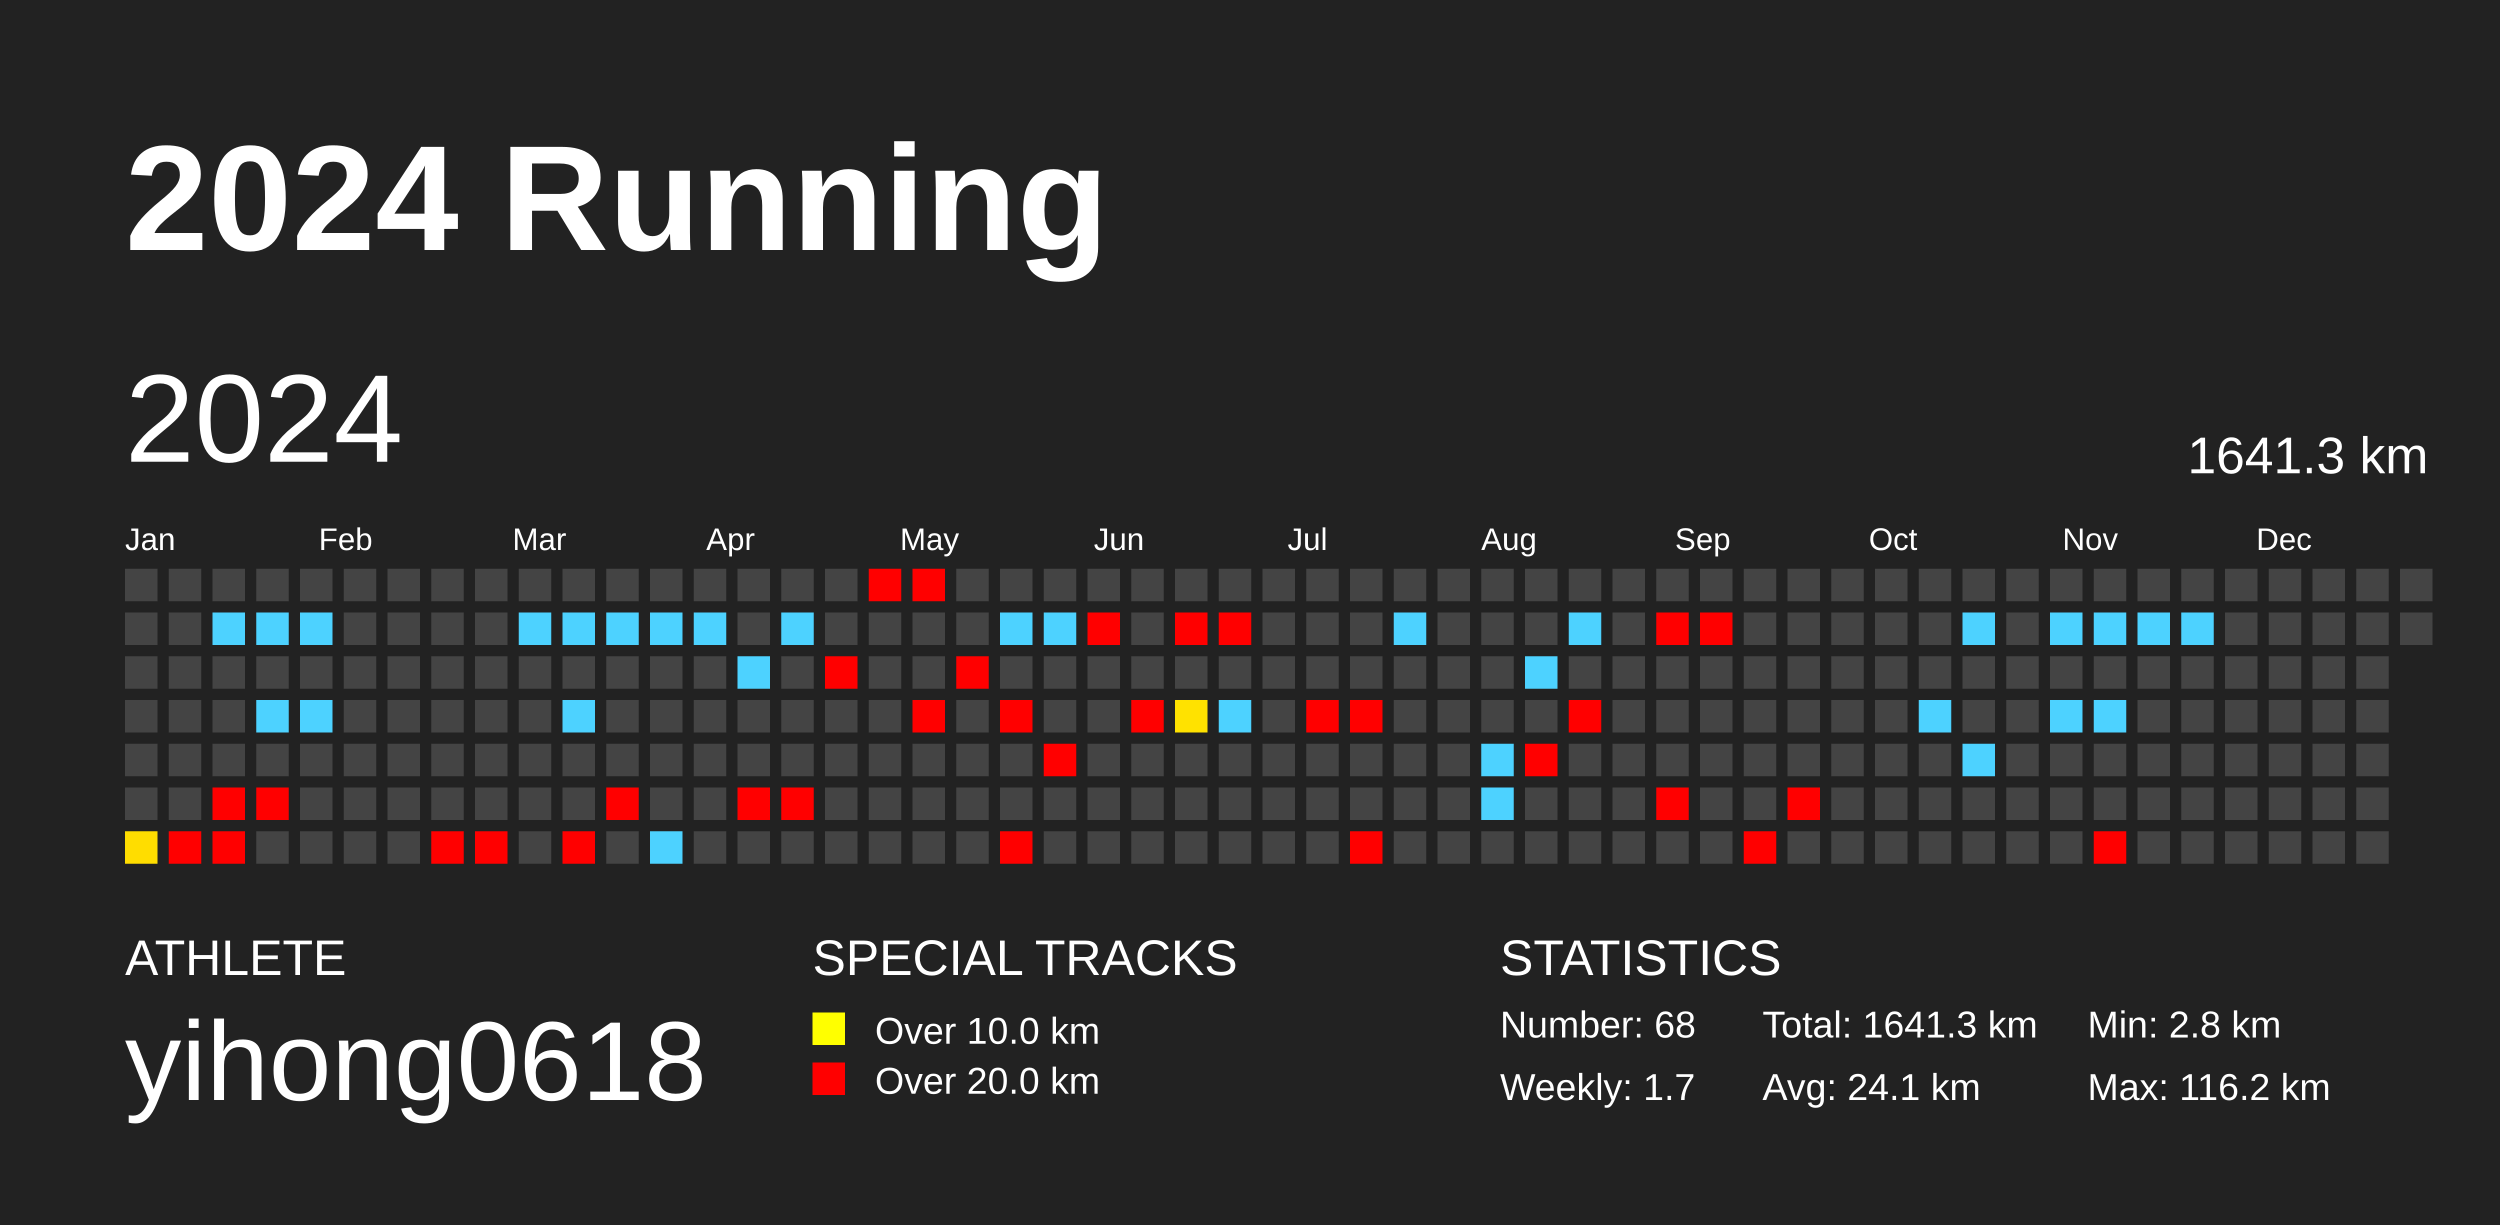
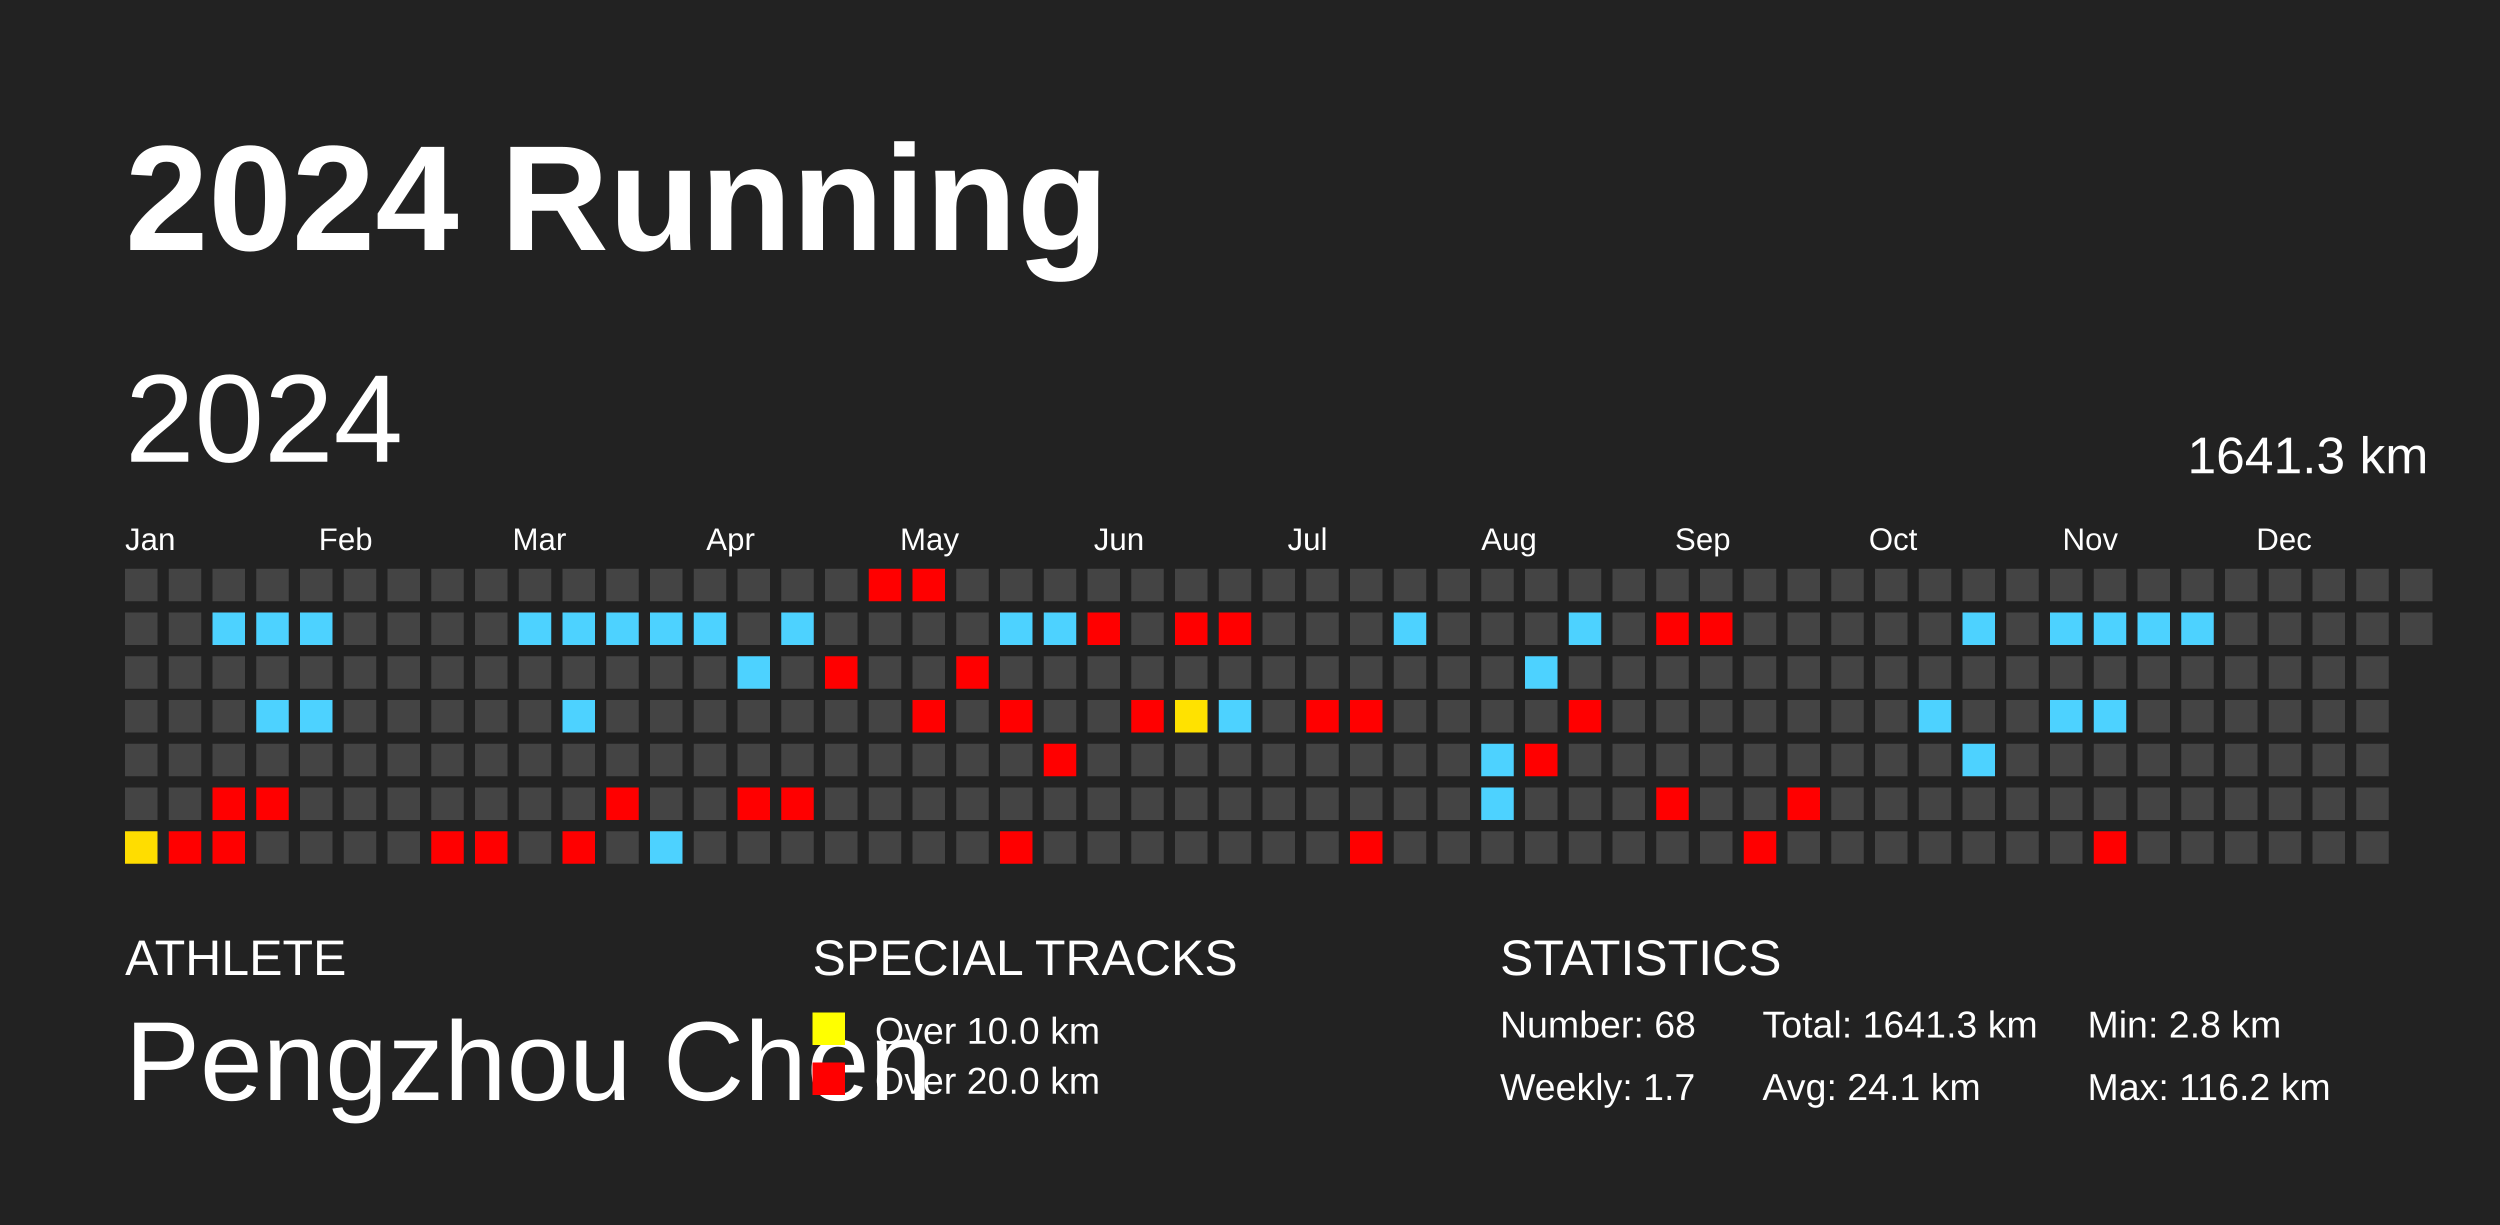
<svg xmlns="http://www.w3.org/2000/svg" baseProfile="full" height="98mm" version="1.1" viewBox="0,0,200,98" width="200mm">
  <defs />
  <rect fill="#222222" height="98" width="200" x="0" y="0" />
  <text fill="#FFFFFF" style="font-size:12px; font-family:Arial; font-weight:bold;" x="10" y="20">2024 Running</text>
  <text fill="#FFFFFF" style="font-size:4px; font-family:Arial" x="10" y="78">ATHLETE</text>
-   <text fill="#FFFFFF" style="font-size:9px; font-family:Arial" x="10" y="88">yihong0618</text>
+   <text fill="#FFFFFF" style="font-size:9px; font-family:Arial" x="10" y="88">Pengzhou Chen</text>
  <text fill="#FFFFFF" style="font-size:4px; font-family:Arial" x="65" y="78">SPECIAL TRACKS</text>
  <rect fill="yellow" height="2.6" width="2.6" x="65" y="81" />
  <text fill="#FFFFFF" style="font-size:3px; font-family:Arial" x="70" y="83.5">Over 10.0 km</text>
  <rect fill="red" height="2.6" width="2.6" x="65" y="85" />
  <text fill="#FFFFFF" style="font-size:3px; font-family:Arial" x="70" y="87.5">Over 20.0 km</text>
  <text fill="#FFFFFF" style="font-size:4px; font-family:Arial" x="120" y="78">STATISTICS</text>
  <text fill="#FFFFFF" style="font-size:3px; font-family:Arial" x="120" y="83">Number: 68</text>
  <text fill="#FFFFFF" style="font-size:3px; font-family:Arial" x="120" y="88">Weekly: 1.7</text>
  <text fill="#FFFFFF" style="font-size:3px; font-family:Arial" x="141" y="83">Total: 1641.3 km</text>
  <text fill="#FFFFFF" style="font-size:3px; font-family:Arial" x="141" y="88">Avg: 24.1 km</text>
  <text fill="#FFFFFF" style="font-size:3px; font-family:Arial" x="167" y="83">Min: 2.8 km</text>
  <text fill="#FFFFFF" style="font-size:3px; font-family:Arial" x="167" y="88">Max: 116.2 km</text>
  <text dominant-baseline="hanging" fill="#FFFFFF" style="font-size:10.0px; font-family:Arial;" x="10" y="30">2024</text>
  <text dominant-baseline="hanging" fill="#FFFFFF" style="font-size:4.125px; font-family:Arial;" x="175" y="35">1641.3 km</text>
  <text fill="#FFFFFF" style="font-size:2.5px; font-family:Arial" x="10.0" y="44">Jan</text>
  <text fill="#FFFFFF" style="font-size:2.5px; font-family:Arial" x="25.5" y="44">Feb</text>
  <text fill="#FFFFFF" style="font-size:2.5px; font-family:Arial" x="41.0" y="44">Mar</text>
  <text fill="#FFFFFF" style="font-size:2.5px; font-family:Arial" x="56.5" y="44">Apr</text>
  <text fill="#FFFFFF" style="font-size:2.5px; font-family:Arial" x="72.0" y="44">May</text>
  <text fill="#FFFFFF" style="font-size:2.5px; font-family:Arial" x="87.5" y="44">Jun</text>
  <text fill="#FFFFFF" style="font-size:2.5px; font-family:Arial" x="103.0" y="44">Jul</text>
  <text fill="#FFFFFF" style="font-size:2.5px; font-family:Arial" x="118.5" y="44">Aug</text>
  <text fill="#FFFFFF" style="font-size:2.5px; font-family:Arial" x="134.0" y="44">Sep</text>
  <text fill="#FFFFFF" style="font-size:2.5px; font-family:Arial" x="149.5" y="44">Oct</text>
  <text fill="#FFFFFF" style="font-size:2.5px; font-family:Arial" x="165.0" y="44">Nov</text>
  <text fill="#FFFFFF" style="font-size:2.5px; font-family:Arial" x="180.5" y="44">Dec</text>
  <rect fill="#444444" height="2.6" width="2.6" x="10.0" y="45.5" />
  <rect fill="#444444" height="2.6" width="2.6" x="10.0" y="49.0" />
  <rect fill="#444444" height="2.6" width="2.6" x="10.0" y="52.5" />
  <rect fill="#444444" height="2.6" width="2.6" x="10.0" y="56.0" />
  <rect fill="#444444" height="2.6" width="2.6" x="10.0" y="59.5" />
  <rect fill="#444444" height="2.6" width="2.6" x="10.0" y="63.0" />
  <rect fill="#ffdd00" height="2.6" width="2.6" x="10.0" y="66.5" />
  <rect fill="#444444" height="2.6" width="2.6" x="13.5" y="45.5" />
  <rect fill="#444444" height="2.6" width="2.6" x="13.5" y="49.0" />
  <rect fill="#444444" height="2.6" width="2.6" x="13.5" y="52.5" />
  <rect fill="#444444" height="2.6" width="2.6" x="13.5" y="56.0" />
  <rect fill="#444444" height="2.6" width="2.6" x="13.5" y="59.5" />
  <rect fill="#444444" height="2.6" width="2.6" x="13.5" y="63.0" />
  <rect fill="red" height="2.6" width="2.6" x="13.5" y="66.5" />
  <rect fill="#444444" height="2.6" width="2.6" x="17.0" y="45.5" />
  <rect fill="#4dd2ff" height="2.6" width="2.6" x="17.0" y="49.0" />
  <rect fill="#444444" height="2.6" width="2.6" x="17.0" y="52.5" />
  <rect fill="#444444" height="2.6" width="2.6" x="17.0" y="56.0" />
  <rect fill="#444444" height="2.6" width="2.6" x="17.0" y="59.5" />
  <rect fill="red" height="2.6" width="2.6" x="17.0" y="63.0" />
  <rect fill="red" height="2.6" width="2.6" x="17.0" y="66.5" />
  <rect fill="#444444" height="2.6" width="2.6" x="20.5" y="45.5" />
  <rect fill="#4dd2ff" height="2.6" width="2.6" x="20.5" y="49.0" />
  <rect fill="#444444" height="2.6" width="2.6" x="20.5" y="52.5" />
  <rect fill="#4dd2ff" height="2.6" width="2.6" x="20.5" y="56.0" />
  <rect fill="#444444" height="2.6" width="2.6" x="20.5" y="59.5" />
  <rect fill="red" height="2.6" width="2.6" x="20.5" y="63.0" />
  <rect fill="#444444" height="2.6" width="2.6" x="20.5" y="66.5" />
  <rect fill="#444444" height="2.6" width="2.6" x="24.0" y="45.5" />
  <rect fill="#4dd2ff" height="2.6" width="2.6" x="24.0" y="49.0" />
  <rect fill="#444444" height="2.6" width="2.6" x="24.0" y="52.5" />
  <rect fill="#4dd2ff" height="2.6" width="2.6" x="24.0" y="56.0" />
  <rect fill="#444444" height="2.6" width="2.6" x="24.0" y="59.5" />
  <rect fill="#444444" height="2.6" width="2.6" x="24.0" y="63.0" />
  <rect fill="#444444" height="2.6" width="2.6" x="24.0" y="66.5" />
  <rect fill="#444444" height="2.6" width="2.6" x="27.5" y="45.5" />
  <rect fill="#444444" height="2.6" width="2.6" x="27.5" y="49.0" />
  <rect fill="#444444" height="2.6" width="2.6" x="27.5" y="52.5" />
  <rect fill="#444444" height="2.6" width="2.6" x="27.5" y="56.0" />
  <rect fill="#444444" height="2.6" width="2.6" x="27.5" y="59.5" />
  <rect fill="#444444" height="2.6" width="2.6" x="27.5" y="63.0" />
  <rect fill="#444444" height="2.6" width="2.6" x="27.5" y="66.5" />
  <rect fill="#444444" height="2.6" width="2.6" x="31.0" y="45.5" />
  <rect fill="#444444" height="2.6" width="2.6" x="31.0" y="49.0" />
  <rect fill="#444444" height="2.6" width="2.6" x="31.0" y="52.5" />
  <rect fill="#444444" height="2.6" width="2.6" x="31.0" y="56.0" />
  <rect fill="#444444" height="2.6" width="2.6" x="31.0" y="59.5" />
  <rect fill="#444444" height="2.6" width="2.6" x="31.0" y="63.0" />
  <rect fill="#444444" height="2.6" width="2.6" x="31.0" y="66.5" />
  <rect fill="#444444" height="2.6" width="2.6" x="34.5" y="45.5" />
  <rect fill="#444444" height="2.6" width="2.6" x="34.5" y="49.0" />
  <rect fill="#444444" height="2.6" width="2.6" x="34.5" y="52.5" />
  <rect fill="#444444" height="2.6" width="2.6" x="34.5" y="56.0" />
  <rect fill="#444444" height="2.6" width="2.6" x="34.5" y="59.5" />
  <rect fill="#444444" height="2.6" width="2.6" x="34.5" y="63.0" />
  <rect fill="red" height="2.6" width="2.6" x="34.5" y="66.5" />
  <rect fill="#444444" height="2.6" width="2.6" x="38.0" y="45.5" />
  <rect fill="#444444" height="2.6" width="2.6" x="38.0" y="49.0" />
  <rect fill="#444444" height="2.6" width="2.6" x="38.0" y="52.5" />
  <rect fill="#444444" height="2.6" width="2.6" x="38.0" y="56.0" />
  <rect fill="#444444" height="2.6" width="2.6" x="38.0" y="59.5" />
  <rect fill="#444444" height="2.6" width="2.6" x="38.0" y="63.0" />
  <rect fill="red" height="2.6" width="2.6" x="38.0" y="66.5" />
  <rect fill="#444444" height="2.6" width="2.6" x="41.5" y="45.5" />
  <rect fill="#4dd2ff" height="2.6" width="2.6" x="41.5" y="49.0" />
  <rect fill="#444444" height="2.6" width="2.6" x="41.5" y="52.5" />
  <rect fill="#444444" height="2.6" width="2.6" x="41.5" y="56.0" />
  <rect fill="#444444" height="2.6" width="2.6" x="41.5" y="59.5" />
  <rect fill="#444444" height="2.6" width="2.6" x="41.5" y="63.0" />
  <rect fill="#444444" height="2.6" width="2.6" x="41.5" y="66.5" />
  <rect fill="#444444" height="2.6" width="2.6" x="45.0" y="45.5" />
  <rect fill="#4dd2ff" height="2.6" width="2.6" x="45.0" y="49.0" />
  <rect fill="#444444" height="2.6" width="2.6" x="45.0" y="52.5" />
  <rect fill="#4dd2ff" height="2.6" width="2.6" x="45.0" y="56.0" />
  <rect fill="#444444" height="2.6" width="2.6" x="45.0" y="59.5" />
  <rect fill="#444444" height="2.6" width="2.6" x="45.0" y="63.0" />
  <rect fill="red" height="2.6" width="2.6" x="45.0" y="66.5" />
  <rect fill="#444444" height="2.6" width="2.6" x="48.5" y="45.5" />
  <rect fill="#4dd2ff" height="2.6" width="2.6" x="48.5" y="49.0" />
  <rect fill="#444444" height="2.6" width="2.6" x="48.5" y="52.5" />
  <rect fill="#444444" height="2.6" width="2.6" x="48.5" y="56.0" />
  <rect fill="#444444" height="2.6" width="2.6" x="48.5" y="59.5" />
  <rect fill="red" height="2.6" width="2.6" x="48.5" y="63.0" />
  <rect fill="#444444" height="2.6" width="2.6" x="48.5" y="66.5" />
  <rect fill="#444444" height="2.6" width="2.6" x="52.0" y="45.5" />
  <rect fill="#4dd2ff" height="2.6" width="2.6" x="52.0" y="49.0" />
  <rect fill="#444444" height="2.6" width="2.6" x="52.0" y="52.5" />
  <rect fill="#444444" height="2.6" width="2.6" x="52.0" y="56.0" />
  <rect fill="#444444" height="2.6" width="2.6" x="52.0" y="59.5" />
  <rect fill="#444444" height="2.6" width="2.6" x="52.0" y="63.0" />
  <rect fill="#4dd2ff" height="2.6" width="2.6" x="52.0" y="66.5" />
  <rect fill="#444444" height="2.6" width="2.6" x="55.5" y="45.5" />
  <rect fill="#4dd2ff" height="2.6" width="2.6" x="55.5" y="49.0" />
  <rect fill="#444444" height="2.6" width="2.6" x="55.5" y="52.5" />
  <rect fill="#444444" height="2.6" width="2.6" x="55.5" y="56.0" />
  <rect fill="#444444" height="2.6" width="2.6" x="55.5" y="59.5" />
  <rect fill="#444444" height="2.6" width="2.6" x="55.5" y="63.0" />
  <rect fill="#444444" height="2.6" width="2.6" x="55.5" y="66.5" />
  <rect fill="#444444" height="2.6" width="2.6" x="59.0" y="45.5" />
  <rect fill="#444444" height="2.6" width="2.6" x="59.0" y="49.0" />
  <rect fill="#4dd2ff" height="2.6" width="2.6" x="59.0" y="52.5" />
  <rect fill="#444444" height="2.6" width="2.6" x="59.0" y="56.0" />
  <rect fill="#444444" height="2.6" width="2.6" x="59.0" y="59.5" />
  <rect fill="red" height="2.6" width="2.6" x="59.0" y="63.0" />
  <rect fill="#444444" height="2.6" width="2.6" x="59.0" y="66.5" />
  <rect fill="#444444" height="2.6" width="2.6" x="62.5" y="45.5" />
  <rect fill="#4dd2ff" height="2.6" width="2.6" x="62.5" y="49.0" />
  <rect fill="#444444" height="2.6" width="2.6" x="62.5" y="52.5" />
  <rect fill="#444444" height="2.6" width="2.6" x="62.5" y="56.0" />
  <rect fill="#444444" height="2.6" width="2.6" x="62.5" y="59.5" />
  <rect fill="red" height="2.6" width="2.6" x="62.5" y="63.0" />
  <rect fill="#444444" height="2.6" width="2.6" x="62.5" y="66.5" />
  <rect fill="#444444" height="2.6" width="2.6" x="66.0" y="45.5" />
  <rect fill="#444444" height="2.6" width="2.6" x="66.0" y="49.0" />
  <rect fill="red" height="2.6" width="2.6" x="66.0" y="52.5" />
  <rect fill="#444444" height="2.6" width="2.6" x="66.0" y="56.0" />
  <rect fill="#444444" height="2.6" width="2.6" x="66.0" y="59.5" />
  <rect fill="#444444" height="2.6" width="2.6" x="66.0" y="63.0" />
  <rect fill="#444444" height="2.6" width="2.6" x="66.0" y="66.5" />
  <rect fill="red" height="2.6" width="2.6" x="69.5" y="45.5" />
  <rect fill="#444444" height="2.6" width="2.6" x="69.5" y="49.0" />
  <rect fill="#444444" height="2.6" width="2.6" x="69.5" y="52.5" />
  <rect fill="#444444" height="2.6" width="2.6" x="69.5" y="56.0" />
  <rect fill="#444444" height="2.6" width="2.6" x="69.5" y="59.5" />
  <rect fill="#444444" height="2.6" width="2.6" x="69.5" y="63.0" />
  <rect fill="#444444" height="2.6" width="2.6" x="69.5" y="66.5" />
  <rect fill="red" height="2.6" width="2.6" x="73.0" y="45.5" />
  <rect fill="#444444" height="2.6" width="2.6" x="73.0" y="49.0" />
  <rect fill="#444444" height="2.6" width="2.6" x="73.0" y="52.5" />
  <rect fill="red" height="2.6" width="2.6" x="73.0" y="56.0" />
  <rect fill="#444444" height="2.6" width="2.6" x="73.0" y="59.5" />
  <rect fill="#444444" height="2.6" width="2.6" x="73.0" y="63.0" />
  <rect fill="#444444" height="2.6" width="2.6" x="73.0" y="66.5" />
  <rect fill="#444444" height="2.6" width="2.6" x="76.5" y="45.5" />
  <rect fill="#444444" height="2.6" width="2.6" x="76.5" y="49.0" />
  <rect fill="red" height="2.6" width="2.6" x="76.5" y="52.5" />
  <rect fill="#444444" height="2.6" width="2.6" x="76.5" y="56.0" />
  <rect fill="#444444" height="2.6" width="2.6" x="76.5" y="59.5" />
  <rect fill="#444444" height="2.6" width="2.6" x="76.5" y="63.0" />
  <rect fill="#444444" height="2.6" width="2.6" x="76.5" y="66.5" />
  <rect fill="#444444" height="2.6" width="2.6" x="80.0" y="45.5" />
  <rect fill="#4dd2ff" height="2.6" width="2.6" x="80.0" y="49.0" />
  <rect fill="#444444" height="2.6" width="2.6" x="80.0" y="52.5" />
  <rect fill="red" height="2.6" width="2.6" x="80.0" y="56.0" />
  <rect fill="#444444" height="2.6" width="2.6" x="80.0" y="59.5" />
  <rect fill="#444444" height="2.6" width="2.6" x="80.0" y="63.0" />
  <rect fill="red" height="2.6" width="2.6" x="80.0" y="66.5" />
  <rect fill="#444444" height="2.6" width="2.6" x="83.5" y="45.5" />
  <rect fill="#4dd2ff" height="2.6" width="2.6" x="83.5" y="49.0" />
  <rect fill="#444444" height="2.6" width="2.6" x="83.5" y="52.5" />
  <rect fill="#444444" height="2.6" width="2.6" x="83.5" y="56.0" />
  <rect fill="red" height="2.6" width="2.6" x="83.5" y="59.5" />
  <rect fill="#444444" height="2.6" width="2.6" x="83.5" y="63.0" />
  <rect fill="#444444" height="2.6" width="2.6" x="83.5" y="66.5" />
  <rect fill="#444444" height="2.6" width="2.6" x="87.0" y="45.5" />
  <rect fill="red" height="2.6" width="2.6" x="87.0" y="49.0" />
  <rect fill="#444444" height="2.6" width="2.6" x="87.0" y="52.5" />
  <rect fill="#444444" height="2.6" width="2.6" x="87.0" y="56.0" />
  <rect fill="#444444" height="2.6" width="2.6" x="87.0" y="59.5" />
  <rect fill="#444444" height="2.6" width="2.6" x="87.0" y="63.0" />
  <rect fill="#444444" height="2.6" width="2.6" x="87.0" y="66.5" />
  <rect fill="#444444" height="2.6" width="2.6" x="90.5" y="45.5" />
  <rect fill="#444444" height="2.6" width="2.6" x="90.5" y="49.0" />
  <rect fill="#444444" height="2.6" width="2.6" x="90.5" y="52.5" />
  <rect fill="red" height="2.6" width="2.6" x="90.5" y="56.0" />
  <rect fill="#444444" height="2.6" width="2.6" x="90.5" y="59.5" />
  <rect fill="#444444" height="2.6" width="2.6" x="90.5" y="63.0" />
  <rect fill="#444444" height="2.6" width="2.6" x="90.5" y="66.5" />
  <rect fill="#444444" height="2.6" width="2.6" x="94.0" y="45.5" />
  <rect fill="red" height="2.6" width="2.6" x="94.0" y="49.0" />
  <rect fill="#444444" height="2.6" width="2.6" x="94.0" y="52.5" />
  <rect fill="#ffe200" height="2.6" width="2.6" x="94.0" y="56.0" />
  <rect fill="#444444" height="2.6" width="2.6" x="94.0" y="59.5" />
  <rect fill="#444444" height="2.6" width="2.6" x="94.0" y="63.0" />
  <rect fill="#444444" height="2.6" width="2.6" x="94.0" y="66.5" />
  <rect fill="#444444" height="2.6" width="2.6" x="97.5" y="45.5" />
  <rect fill="red" height="2.6" width="2.6" x="97.5" y="49.0" />
  <rect fill="#444444" height="2.6" width="2.6" x="97.5" y="52.5" />
  <rect fill="#4dd2ff" height="2.6" width="2.6" x="97.5" y="56.0" />
  <rect fill="#444444" height="2.6" width="2.6" x="97.5" y="59.5" />
  <rect fill="#444444" height="2.6" width="2.6" x="97.5" y="63.0" />
  <rect fill="#444444" height="2.6" width="2.6" x="97.5" y="66.5" />
  <rect fill="#444444" height="2.6" width="2.6" x="101.0" y="45.5" />
  <rect fill="#444444" height="2.6" width="2.6" x="101.0" y="49.0" />
  <rect fill="#444444" height="2.6" width="2.6" x="101.0" y="52.5" />
  <rect fill="#444444" height="2.6" width="2.6" x="101.0" y="56.0" />
  <rect fill="#444444" height="2.6" width="2.6" x="101.0" y="59.5" />
  <rect fill="#444444" height="2.6" width="2.6" x="101.0" y="63.0" />
  <rect fill="#444444" height="2.6" width="2.6" x="101.0" y="66.5" />
  <rect fill="#444444" height="2.6" width="2.6" x="104.5" y="45.5" />
  <rect fill="#444444" height="2.6" width="2.6" x="104.5" y="49.0" />
  <rect fill="#444444" height="2.6" width="2.6" x="104.5" y="52.5" />
  <rect fill="red" height="2.6" width="2.6" x="104.5" y="56.0" />
  <rect fill="#444444" height="2.6" width="2.6" x="104.5" y="59.5" />
  <rect fill="#444444" height="2.6" width="2.6" x="104.5" y="63.0" />
  <rect fill="#444444" height="2.6" width="2.6" x="104.5" y="66.5" />
  <rect fill="#444444" height="2.6" width="2.6" x="108.0" y="45.5" />
  <rect fill="#444444" height="2.6" width="2.6" x="108.0" y="49.0" />
  <rect fill="#444444" height="2.6" width="2.6" x="108.0" y="52.5" />
  <rect fill="red" height="2.6" width="2.6" x="108.0" y="56.0" />
  <rect fill="#444444" height="2.6" width="2.6" x="108.0" y="59.5" />
  <rect fill="#444444" height="2.6" width="2.6" x="108.0" y="63.0" />
  <rect fill="red" height="2.6" width="2.6" x="108.0" y="66.5" />
  <rect fill="#444444" height="2.6" width="2.6" x="111.5" y="45.5" />
  <rect fill="#4dd2ff" height="2.6" width="2.6" x="111.5" y="49.0" />
  <rect fill="#444444" height="2.6" width="2.6" x="111.5" y="52.5" />
  <rect fill="#444444" height="2.6" width="2.6" x="111.5" y="56.0" />
  <rect fill="#444444" height="2.6" width="2.6" x="111.5" y="59.5" />
  <rect fill="#444444" height="2.6" width="2.6" x="111.5" y="63.0" />
  <rect fill="#444444" height="2.6" width="2.6" x="111.5" y="66.5" />
  <rect fill="#444444" height="2.6" width="2.6" x="115.0" y="45.5" />
  <rect fill="#444444" height="2.6" width="2.6" x="115.0" y="49.0" />
  <rect fill="#444444" height="2.6" width="2.6" x="115.0" y="52.5" />
  <rect fill="#444444" height="2.6" width="2.6" x="115.0" y="56.0" />
  <rect fill="#444444" height="2.6" width="2.6" x="115.0" y="59.5" />
  <rect fill="#444444" height="2.6" width="2.6" x="115.0" y="63.0" />
  <rect fill="#444444" height="2.6" width="2.6" x="115.0" y="66.5" />
  <rect fill="#444444" height="2.6" width="2.6" x="118.5" y="45.5" />
  <rect fill="#444444" height="2.6" width="2.6" x="118.5" y="49.0" />
  <rect fill="#444444" height="2.6" width="2.6" x="118.5" y="52.5" />
  <rect fill="#444444" height="2.6" width="2.6" x="118.5" y="56.0" />
  <rect fill="#4dd2ff" height="2.6" width="2.6" x="118.5" y="59.5" />
  <rect fill="#4dd2ff" height="2.6" width="2.6" x="118.5" y="63.0" />
  <rect fill="#444444" height="2.6" width="2.6" x="118.5" y="66.5" />
  <rect fill="#444444" height="2.6" width="2.6" x="122.0" y="45.5" />
  <rect fill="#444444" height="2.6" width="2.6" x="122.0" y="49.0" />
  <rect fill="#4dd2ff" height="2.6" width="2.6" x="122.0" y="52.5" />
  <rect fill="#444444" height="2.6" width="2.6" x="122.0" y="56.0" />
  <rect fill="red" height="2.6" width="2.6" x="122.0" y="59.5" />
  <rect fill="#444444" height="2.6" width="2.6" x="122.0" y="63.0" />
  <rect fill="#444444" height="2.6" width="2.6" x="122.0" y="66.5" />
  <rect fill="#444444" height="2.6" width="2.6" x="125.5" y="45.5" />
  <rect fill="#4dd2ff" height="2.6" width="2.6" x="125.5" y="49.0" />
  <rect fill="#444444" height="2.6" width="2.6" x="125.5" y="52.5" />
  <rect fill="red" height="2.6" width="2.6" x="125.5" y="56.0" />
  <rect fill="#444444" height="2.6" width="2.6" x="125.5" y="59.5" />
  <rect fill="#444444" height="2.6" width="2.6" x="125.5" y="63.0" />
  <rect fill="#444444" height="2.6" width="2.6" x="125.5" y="66.5" />
  <rect fill="#444444" height="2.6" width="2.6" x="129.0" y="45.5" />
  <rect fill="#444444" height="2.6" width="2.6" x="129.0" y="49.0" />
  <rect fill="#444444" height="2.6" width="2.6" x="129.0" y="52.5" />
  <rect fill="#444444" height="2.6" width="2.6" x="129.0" y="56.0" />
  <rect fill="#444444" height="2.6" width="2.6" x="129.0" y="59.5" />
  <rect fill="#444444" height="2.6" width="2.6" x="129.0" y="63.0" />
  <rect fill="#444444" height="2.6" width="2.6" x="129.0" y="66.5" />
  <rect fill="#444444" height="2.6" width="2.6" x="132.5" y="45.5" />
  <rect fill="red" height="2.6" width="2.6" x="132.5" y="49.0" />
  <rect fill="#444444" height="2.6" width="2.6" x="132.5" y="52.5" />
  <rect fill="#444444" height="2.6" width="2.6" x="132.5" y="56.0" />
  <rect fill="#444444" height="2.6" width="2.6" x="132.5" y="59.5" />
  <rect fill="red" height="2.6" width="2.6" x="132.5" y="63.0" />
  <rect fill="#444444" height="2.6" width="2.6" x="132.5" y="66.5" />
  <rect fill="#444444" height="2.6" width="2.6" x="136.0" y="45.5" />
  <rect fill="red" height="2.6" width="2.6" x="136.0" y="49.0" />
  <rect fill="#444444" height="2.6" width="2.6" x="136.0" y="52.5" />
  <rect fill="#444444" height="2.6" width="2.6" x="136.0" y="56.0" />
  <rect fill="#444444" height="2.6" width="2.6" x="136.0" y="59.5" />
  <rect fill="#444444" height="2.6" width="2.6" x="136.0" y="63.0" />
  <rect fill="#444444" height="2.6" width="2.6" x="136.0" y="66.5" />
  <rect fill="#444444" height="2.6" width="2.6" x="139.5" y="45.5" />
  <rect fill="#444444" height="2.6" width="2.6" x="139.5" y="49.0" />
  <rect fill="#444444" height="2.6" width="2.6" x="139.5" y="52.5" />
  <rect fill="#444444" height="2.6" width="2.6" x="139.5" y="56.0" />
  <rect fill="#444444" height="2.6" width="2.6" x="139.5" y="59.5" />
  <rect fill="#444444" height="2.6" width="2.6" x="139.5" y="63.0" />
  <rect fill="red" height="2.6" width="2.6" x="139.5" y="66.5" />
  <rect fill="#444444" height="2.6" width="2.6" x="143.0" y="45.5" />
  <rect fill="#444444" height="2.6" width="2.6" x="143.0" y="49.0" />
  <rect fill="#444444" height="2.6" width="2.6" x="143.0" y="52.5" />
  <rect fill="#444444" height="2.6" width="2.6" x="143.0" y="56.0" />
  <rect fill="#444444" height="2.6" width="2.6" x="143.0" y="59.5" />
  <rect fill="red" height="2.6" width="2.6" x="143.0" y="63.0" />
  <rect fill="#444444" height="2.6" width="2.6" x="143.0" y="66.5" />
  <rect fill="#444444" height="2.6" width="2.6" x="146.5" y="45.5" />
  <rect fill="#444444" height="2.6" width="2.6" x="146.5" y="49.0" />
  <rect fill="#444444" height="2.6" width="2.6" x="146.5" y="52.5" />
  <rect fill="#444444" height="2.6" width="2.6" x="146.5" y="56.0" />
  <rect fill="#444444" height="2.6" width="2.6" x="146.5" y="59.5" />
  <rect fill="#444444" height="2.6" width="2.6" x="146.5" y="63.0" />
  <rect fill="#444444" height="2.6" width="2.6" x="146.5" y="66.5" />
  <rect fill="#444444" height="2.6" width="2.6" x="150.0" y="45.5" />
  <rect fill="#444444" height="2.6" width="2.6" x="150.0" y="49.0" />
  <rect fill="#444444" height="2.6" width="2.6" x="150.0" y="52.5" />
  <rect fill="#444444" height="2.6" width="2.6" x="150.0" y="56.0" />
  <rect fill="#444444" height="2.6" width="2.6" x="150.0" y="59.5" />
  <rect fill="#444444" height="2.6" width="2.6" x="150.0" y="63.0" />
  <rect fill="#444444" height="2.6" width="2.6" x="150.0" y="66.5" />
  <rect fill="#444444" height="2.6" width="2.6" x="153.5" y="45.5" />
  <rect fill="#444444" height="2.6" width="2.6" x="153.5" y="49.0" />
  <rect fill="#444444" height="2.6" width="2.6" x="153.5" y="52.5" />
  <rect fill="#4dd2ff" height="2.6" width="2.6" x="153.5" y="56.0" />
  <rect fill="#444444" height="2.6" width="2.6" x="153.5" y="59.5" />
  <rect fill="#444444" height="2.6" width="2.6" x="153.5" y="63.0" />
  <rect fill="#444444" height="2.6" width="2.6" x="153.5" y="66.5" />
  <rect fill="#444444" height="2.6" width="2.6" x="157.0" y="45.5" />
  <rect fill="#4dd2ff" height="2.6" width="2.6" x="157.0" y="49.0" />
  <rect fill="#444444" height="2.6" width="2.6" x="157.0" y="52.5" />
  <rect fill="#444444" height="2.6" width="2.6" x="157.0" y="56.0" />
  <rect fill="#4dd2ff" height="2.6" width="2.6" x="157.0" y="59.5" />
  <rect fill="#444444" height="2.6" width="2.6" x="157.0" y="63.0" />
  <rect fill="#444444" height="2.6" width="2.6" x="157.0" y="66.5" />
  <rect fill="#444444" height="2.6" width="2.6" x="160.5" y="45.5" />
  <rect fill="#444444" height="2.6" width="2.6" x="160.5" y="49.0" />
  <rect fill="#444444" height="2.6" width="2.6" x="160.5" y="52.5" />
  <rect fill="#444444" height="2.6" width="2.6" x="160.5" y="56.0" />
  <rect fill="#444444" height="2.6" width="2.6" x="160.5" y="59.5" />
  <rect fill="#444444" height="2.6" width="2.6" x="160.5" y="63.0" />
  <rect fill="#444444" height="2.6" width="2.6" x="160.5" y="66.5" />
  <rect fill="#444444" height="2.6" width="2.6" x="164.0" y="45.5" />
  <rect fill="#4dd2ff" height="2.6" width="2.6" x="164.0" y="49.0" />
  <rect fill="#444444" height="2.6" width="2.6" x="164.0" y="52.5" />
  <rect fill="#4dd2ff" height="2.6" width="2.6" x="164.0" y="56.0" />
  <rect fill="#444444" height="2.6" width="2.6" x="164.0" y="59.5" />
  <rect fill="#444444" height="2.6" width="2.6" x="164.0" y="63.0" />
  <rect fill="#444444" height="2.6" width="2.6" x="164.0" y="66.5" />
  <rect fill="#444444" height="2.6" width="2.6" x="167.5" y="45.5" />
  <rect fill="#4dd2ff" height="2.6" width="2.6" x="167.5" y="49.0" />
  <rect fill="#444444" height="2.6" width="2.6" x="167.5" y="52.5" />
  <rect fill="#4dd2ff" height="2.6" width="2.6" x="167.5" y="56.0" />
  <rect fill="#444444" height="2.6" width="2.6" x="167.5" y="59.5" />
  <rect fill="#444444" height="2.6" width="2.6" x="167.5" y="63.0" />
  <rect fill="red" height="2.6" width="2.6" x="167.5" y="66.5" />
  <rect fill="#444444" height="2.6" width="2.6" x="171.0" y="45.5" />
  <rect fill="#4dd2ff" height="2.6" width="2.6" x="171.0" y="49.0" />
  <rect fill="#444444" height="2.6" width="2.6" x="171.0" y="52.5" />
  <rect fill="#444444" height="2.6" width="2.6" x="171.0" y="56.0" />
  <rect fill="#444444" height="2.6" width="2.6" x="171.0" y="59.5" />
  <rect fill="#444444" height="2.6" width="2.6" x="171.0" y="63.0" />
  <rect fill="#444444" height="2.6" width="2.6" x="171.0" y="66.5" />
  <rect fill="#444444" height="2.6" width="2.6" x="174.5" y="45.5" />
  <rect fill="#4dd2ff" height="2.6" width="2.6" x="174.5" y="49.0" />
  <rect fill="#444444" height="2.6" width="2.6" x="174.5" y="52.5" />
  <rect fill="#444444" height="2.6" width="2.6" x="174.5" y="56.0" />
  <rect fill="#444444" height="2.6" width="2.6" x="174.5" y="59.5" />
  <rect fill="#444444" height="2.6" width="2.6" x="174.5" y="63.0" />
  <rect fill="#444444" height="2.6" width="2.6" x="174.5" y="66.5" />
  <rect fill="#444444" height="2.6" width="2.6" x="178.0" y="45.5" />
  <rect fill="#444444" height="2.6" width="2.6" x="178.0" y="49.0" />
  <rect fill="#444444" height="2.6" width="2.6" x="178.0" y="52.5" />
  <rect fill="#444444" height="2.6" width="2.6" x="178.0" y="56.0" />
  <rect fill="#444444" height="2.6" width="2.6" x="178.0" y="59.5" />
  <rect fill="#444444" height="2.6" width="2.6" x="178.0" y="63.0" />
  <rect fill="#444444" height="2.6" width="2.6" x="178.0" y="66.5" />
  <rect fill="#444444" height="2.6" width="2.6" x="181.5" y="45.5" />
  <rect fill="#444444" height="2.6" width="2.6" x="181.5" y="49.0" />
  <rect fill="#444444" height="2.6" width="2.6" x="181.5" y="52.5" />
  <rect fill="#444444" height="2.6" width="2.6" x="181.5" y="56.0" />
  <rect fill="#444444" height="2.6" width="2.6" x="181.5" y="59.5" />
  <rect fill="#444444" height="2.6" width="2.6" x="181.5" y="63.0" />
  <rect fill="#444444" height="2.6" width="2.6" x="181.5" y="66.5" />
  <rect fill="#444444" height="2.6" width="2.6" x="185.0" y="45.5" />
  <rect fill="#444444" height="2.6" width="2.6" x="185.0" y="49.0" />
  <rect fill="#444444" height="2.6" width="2.6" x="185.0" y="52.5" />
  <rect fill="#444444" height="2.6" width="2.6" x="185.0" y="56.0" />
  <rect fill="#444444" height="2.6" width="2.6" x="185.0" y="59.5" />
  <rect fill="#444444" height="2.6" width="2.6" x="185.0" y="63.0" />
  <rect fill="#444444" height="2.6" width="2.6" x="185.0" y="66.5" />
  <rect fill="#444444" height="2.6" width="2.6" x="188.5" y="45.5" />
  <rect fill="#444444" height="2.6" width="2.6" x="188.5" y="49.0" />
  <rect fill="#444444" height="2.6" width="2.6" x="188.5" y="52.5" />
  <rect fill="#444444" height="2.6" width="2.6" x="188.5" y="56.0" />
  <rect fill="#444444" height="2.6" width="2.6" x="188.5" y="59.5" />
  <rect fill="#444444" height="2.6" width="2.6" x="188.5" y="63.0" />
  <rect fill="#444444" height="2.6" width="2.6" x="188.5" y="66.5" />
  <rect fill="#444444" height="2.6" width="2.6" x="192.0" y="45.5" />
  <rect fill="#444444" height="2.6" width="2.6" x="192.0" y="49.0" />
</svg>
